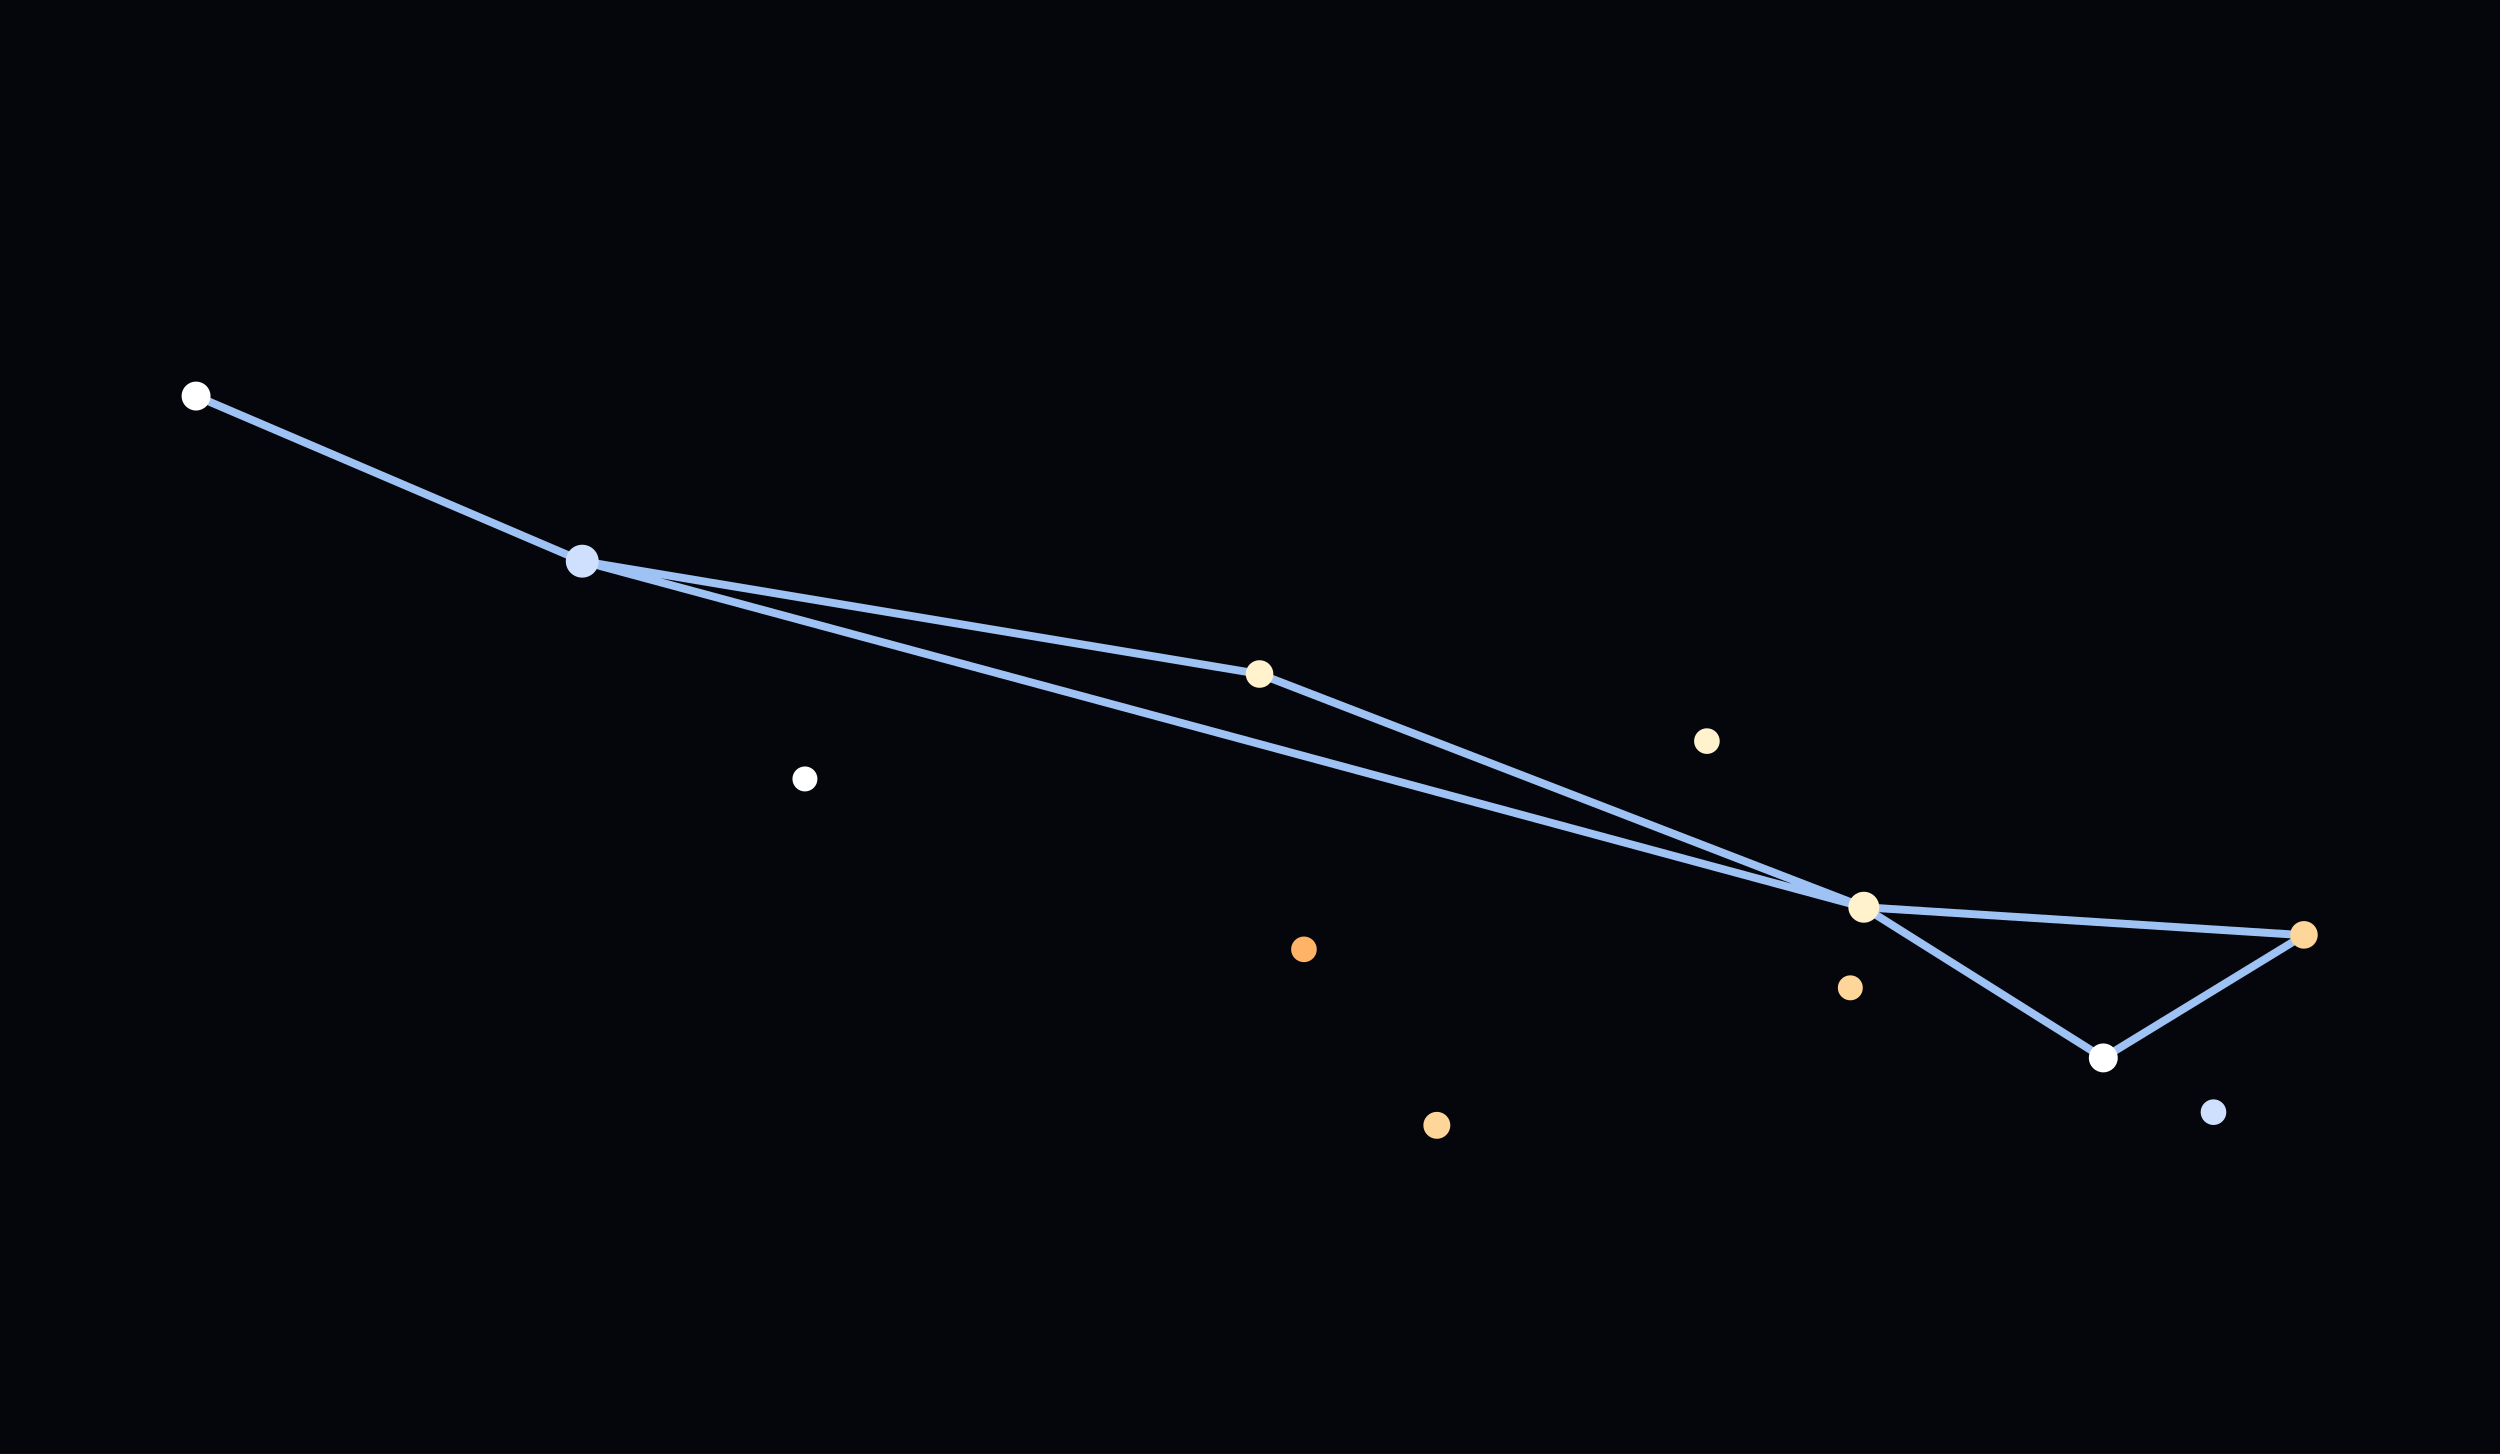
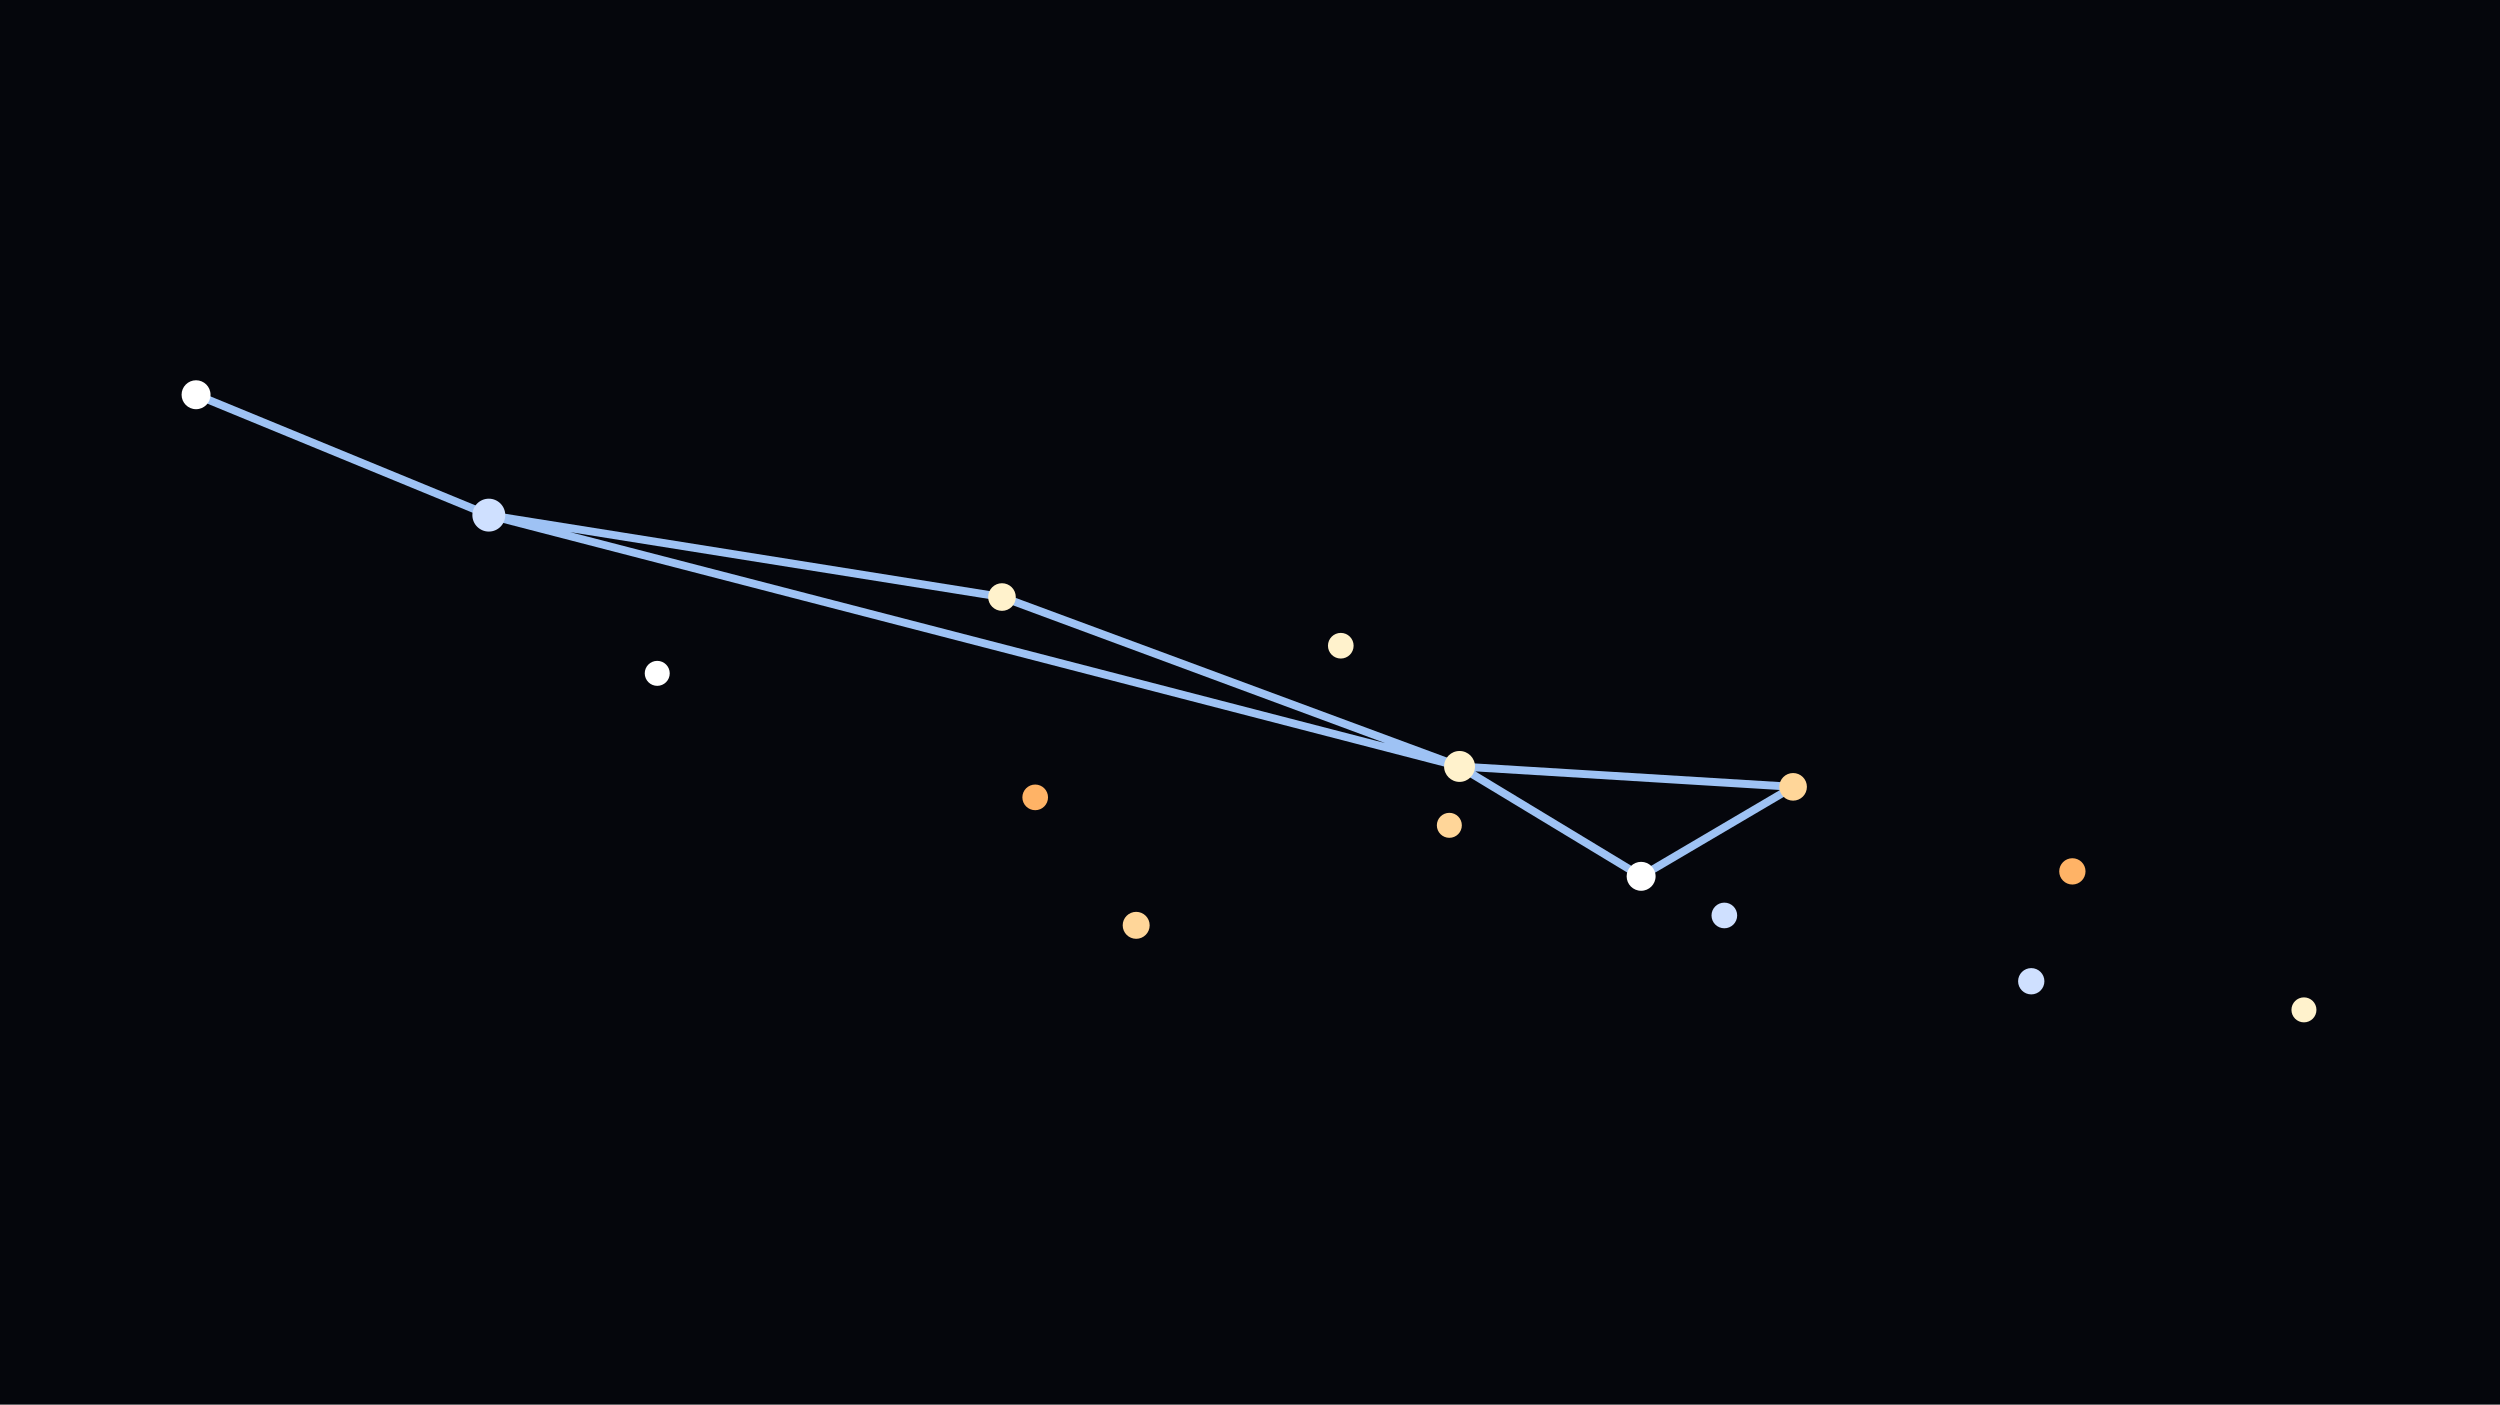
- <svg xmlns="http://www.w3.org/2000/svg" viewBox="0 0 760 442" font-family="Audiowide, Segoe UI, sans-serif">
-   <rect width="760" height="442" fill="#05060c" />
-   <polyline class="fig-line" points="59.6,120.4 177.0,170.6 566.6,275.8 639.4,321.6 700.4,284.3 566.6,275.8 382.9,204.9 177.0,170.6" fill="none" stroke="#a6ccff" stroke-width="2.4" stroke-opacity="0.95" stroke-linejoin="round" data-seq="19893,21281,26069,27100,27890,26069,23693,21281" />
-   <circle class="star" cx="59.6" cy="120.4" r="4.4" fill="#ffffff" data-name="HIP 19893" data-meta="mag 4.26" data-vid="19893" />
-   <circle class="star" cx="177.0" cy="170.6" r="5.0" fill="#cfe0ff" data-name="HIP 21281" data-meta="mag 3.3" data-vid="21281" />
-   <circle class="star" cx="566.6" cy="275.8" r="4.7" fill="#fff2cc" data-name="HIP 26069" data-meta="mag 3.76" data-vid="26069" />
-   <circle class="star" cx="639.4" cy="321.6" r="4.4" fill="#ffffff" data-name="HIP 27100" data-meta="mag 4.34" data-vid="27100" />
-   <circle class="star" cx="700.4" cy="284.2" r="4.2" fill="#ffd699" data-name="HIP 27890" data-meta="mag 4.65" data-vid="27890" />
-   <circle class="star" cx="382.9" cy="204.9" r="4.2" fill="#fff2cc" data-name="HIP 23693" data-meta="mag 4.71" data-vid="23693" />
-   <circle class="star" cx="244.7" cy="236.8" r="3.8" fill="#ffffff" data-name="HIP 22040" data-meta="mag 5.28" data-vid="22040" />
-   <circle class="star" cx="396.4" cy="288.6" r="3.9" fill="#ffb366" data-name="HIP 23840" data-meta="mag 5.19" data-vid="23840" />
-   <circle class="star" cx="436.8" cy="342.1" r="4.1" fill="#ffd699" data-name="HIP 24372" data-meta="mag 4.81" data-vid="24372" />
-   <circle class="star" cx="518.9" cy="225.3" r="3.9" fill="#fff2cc" data-name="HIP 25429" data-meta="mag 5.14" data-vid="25429" />
-   <circle class="star" cx="562.5" cy="300.3" r="3.8" fill="#ffd699" data-name="HIP 26001" data-meta="mag 5.34" data-vid="26001" />
-   <circle class="star" cx="672.9" cy="338.1" r="3.9" fill="#cfe0ff" data-name="HIP 27534" data-meta="mag 5.1" data-vid="27534" />
-   <circle class="star" cx="796.0" cy="365.5" r="4.0" fill="#cfe0ff" data-name="HIP 29134" data-meta="mag 5.06" data-vid="29134" />
-   <circle class="star" cx="812.4" cy="319.6" r="4.0" fill="#ffb366" data-name="HIP 29353" data-meta="mag 5.01" data-vid="29353" />
-   <circle class="star" cx="905.4" cy="377.5" r="3.8" fill="#fff2cc" data-name="HIP 30565" data-meta="mag 5.37" data-vid="30565" />
+ <svg xmlns="http://www.w3.org/2000/svg" viewBox="0 0 760 427" font-family="Audiowide, Segoe UI, sans-serif">
+   <rect width="760" height="427" fill="#05060c" />
+   <polyline class="fig-line" points="59.6,120.0 148.6,156.6 443.7,233.0 498.9,266.4 545.1,239.2 443.7,233.0 304.6,181.5 148.6,156.6" fill="none" stroke="#a6ccff" stroke-width="2.4" stroke-opacity="0.95" stroke-linejoin="round" data-seq="19893,21281,26069,27100,27890,26069,23693,21281" />
+   <circle class="star" cx="59.6" cy="120.0" r="4.4" fill="#ffffff" data-name="HIP 19893" data-meta="mag 4.26" data-vid="19893" />
+   <circle class="star" cx="148.6" cy="156.6" r="5.0" fill="#cfe0ff" data-name="HIP 21281" data-meta="mag 3.3" data-vid="21281" />
+   <circle class="star" cx="443.7" cy="233.0" r="4.7" fill="#fff2cc" data-name="HIP 26069" data-meta="mag 3.76" data-vid="26069" />
+   <circle class="star" cx="498.9" cy="266.4" r="4.4" fill="#ffffff" data-name="HIP 27100" data-meta="mag 4.34" data-vid="27100" />
+   <circle class="star" cx="545.1" cy="239.2" r="4.2" fill="#ffd699" data-name="HIP 27890" data-meta="mag 4.65" data-vid="27890" />
+   <circle class="star" cx="304.6" cy="181.5" r="4.2" fill="#fff2cc" data-name="HIP 23693" data-meta="mag 4.71" data-vid="23693" />
+   <circle class="star" cx="199.8" cy="204.7" r="3.8" fill="#ffffff" data-name="HIP 22040" data-meta="mag 5.28" data-vid="22040" />
+   <circle class="star" cx="314.7" cy="242.4" r="3.9" fill="#ffb366" data-name="HIP 23840" data-meta="mag 5.19" data-vid="23840" />
+   <circle class="star" cx="345.4" cy="281.3" r="4.1" fill="#ffd699" data-name="HIP 24372" data-meta="mag 4.81" data-vid="24372" />
+   <circle class="star" cx="407.6" cy="196.3" r="3.9" fill="#fff2cc" data-name="HIP 25429" data-meta="mag 5.14" data-vid="25429" />
+   <circle class="star" cx="440.6" cy="250.9" r="3.8" fill="#ffd699" data-name="HIP 26001" data-meta="mag 5.34" data-vid="26001" />
+   <circle class="star" cx="524.2" cy="278.3" r="3.9" fill="#cfe0ff" data-name="HIP 27534" data-meta="mag 5.1" data-vid="27534" />
+   <circle class="star" cx="617.5" cy="298.3" r="4.0" fill="#cfe0ff" data-name="HIP 29134" data-meta="mag 5.06" data-vid="29134" />
+   <circle class="star" cx="630.0" cy="264.9" r="4.0" fill="#ffb366" data-name="HIP 29353" data-meta="mag 5.01" data-vid="29353" />
+   <circle class="star" cx="700.4" cy="307.0" r="3.8" fill="#fff2cc" data-name="HIP 30565" data-meta="mag 5.37" data-vid="30565" />
</svg>
